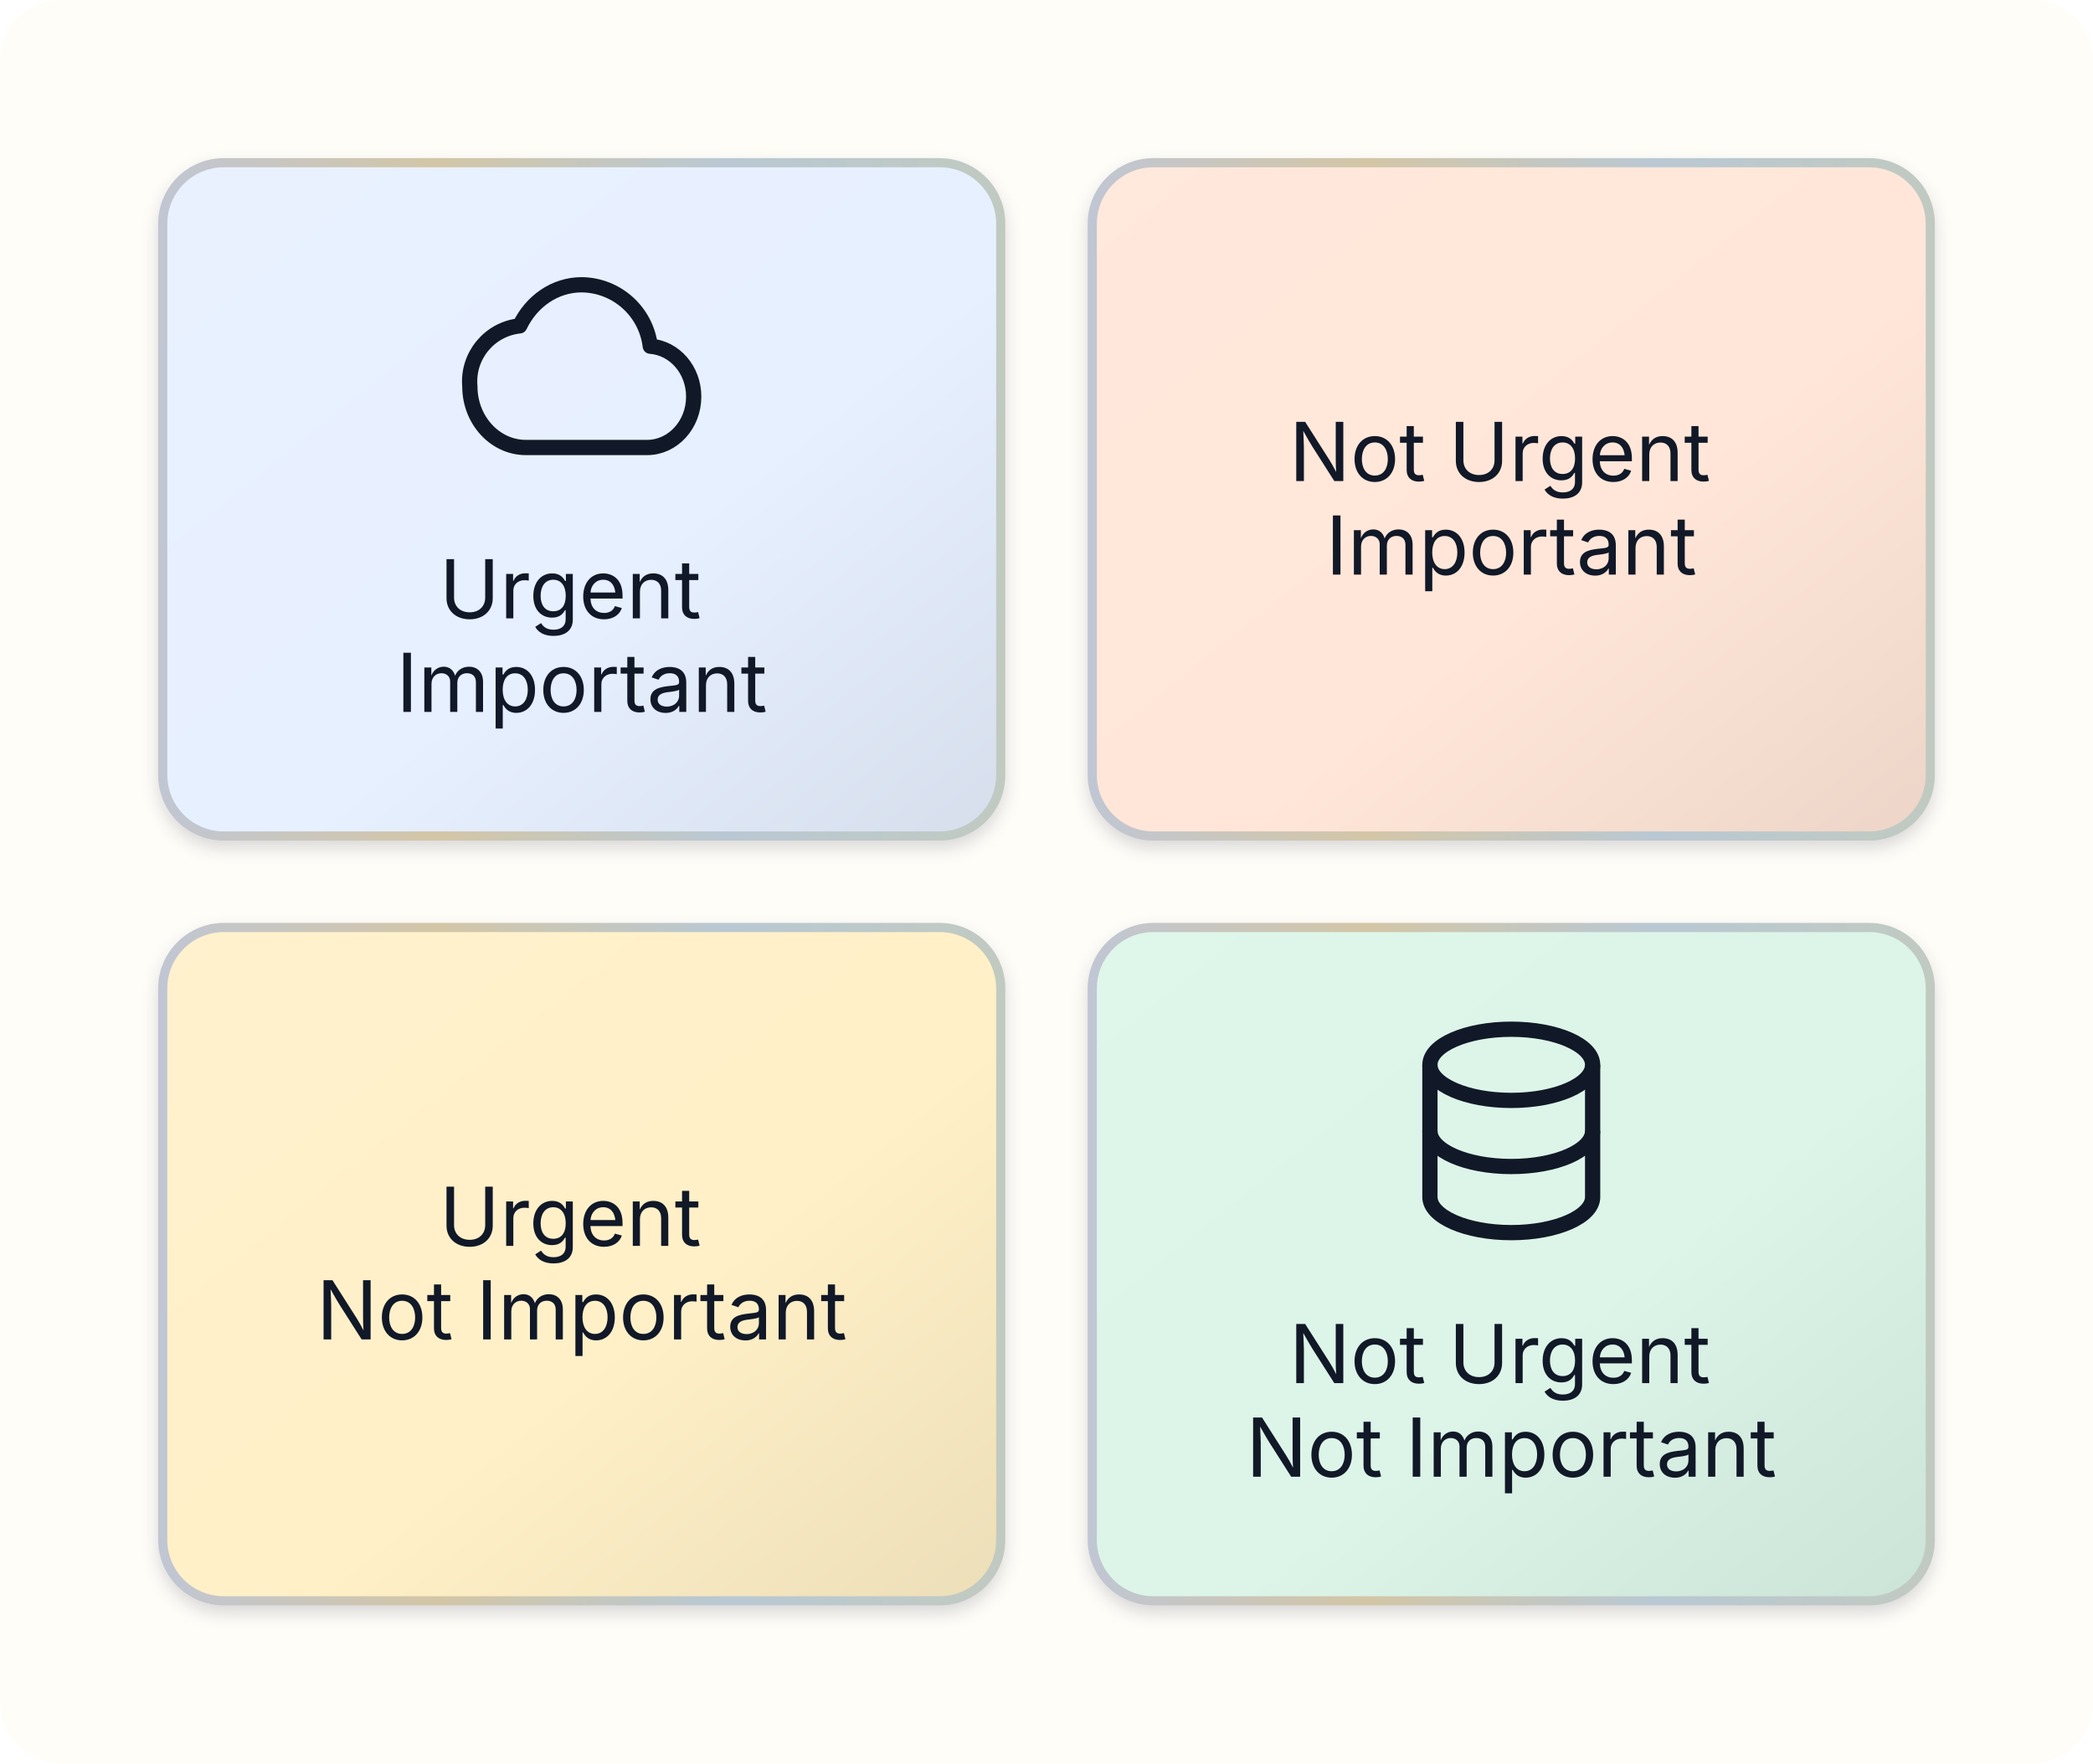
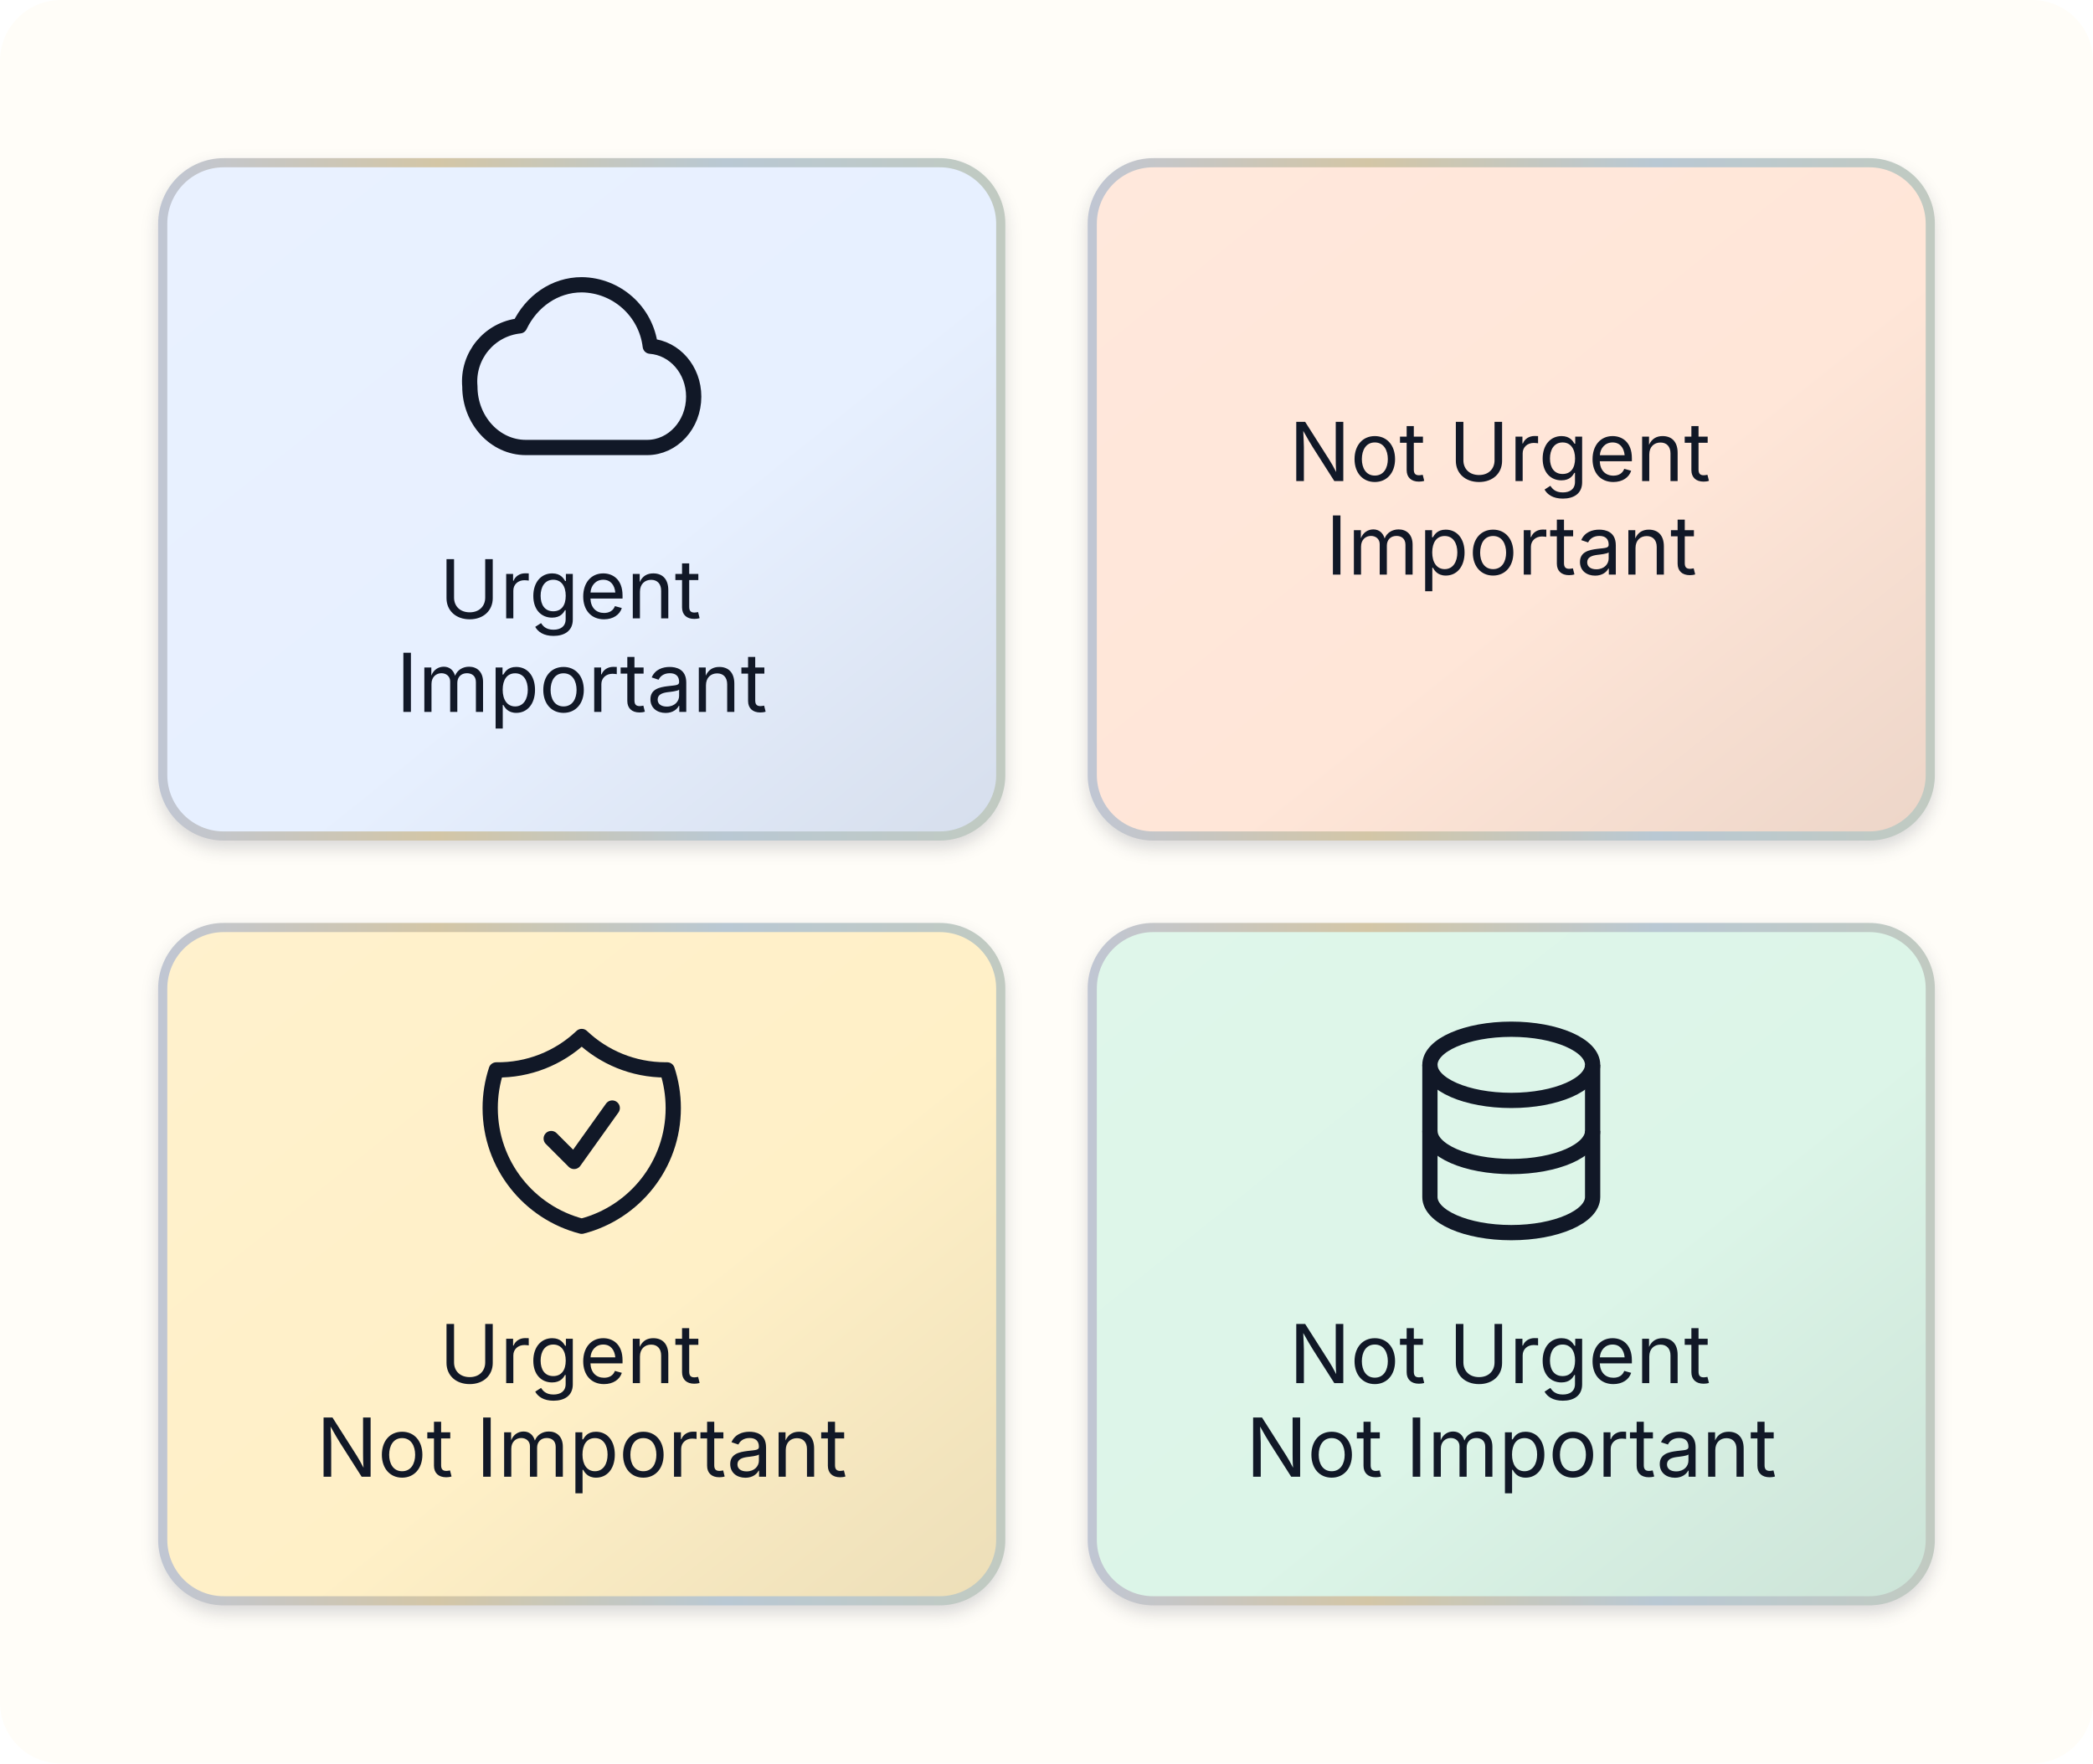
<svg xmlns="http://www.w3.org/2000/svg" width="411.60" height="346.80" viewBox="0 0 411.60 346.80">
  <defs>
    <marker id="arrowhead" markerWidth="10" markerHeight="7" refX="9" refY="3.5" orient="auto">
      <polygon points="0 0, 10 3.5, 0 7" fill="#173F6D" />
    </marker>
    <marker id="arrowhead-open" markerWidth="12" markerHeight="9" refX="11" refY="4.50" orient="auto">
      <polygon points="0 0, 12 4.50, 0 9" fill="#FFFDF8" stroke="#173F6D" stroke-width="1.50" />
    </marker>
    <marker id="arrowhead-filled-diamond" markerWidth="14" markerHeight="9" refX="1" refY="4.50" orient="auto">
      <polygon points="1 4.50, 7 1, 13 4.50, 7 8" fill="#173F6D" />
    </marker>
    <marker id="arrowhead-open-diamond" markerWidth="14" markerHeight="9" refX="1" refY="4.50" orient="auto">
      <polygon points="1 4.50, 7 1, 13 4.50, 7 8" fill="#FFFDF8" stroke="#173F6D" stroke-width="1.50" />
    </marker>
  </defs>
  <rect width="411.60" height="346.80" fill="#FFFDF8" rx="12.00" ry="12.00" />
  <g transform="translate(32.00,32.00)">
    <defs>
      <linearGradient id="node-0-fill-gradient" x1="0%" y1="0%" x2="100%" y2="100%">
        <stop offset="0%" stop-color="#E9F1FF" />
        <stop offset="58%" stop-color="#E7F0FF" />
        <stop offset="100%" stop-color="#D6DEEC" />
      </linearGradient>
      <linearGradient id="node-0-stroke-gradient" x1="0%" y1="0%" x2="100%" y2="0%">
        <stop offset="0%" stop-color="#C0C6D3" />
        <stop offset="33%" stop-color="#D3C6A6" />
        <stop offset="67%" stop-color="#B9C8D3" />
        <stop offset="100%" stop-color="#C1CAC1" />
      </linearGradient>
    </defs>
    <defs>
      <filter id="node-0-soft-shadow" x="-8%" y="-8%" width="124%" height="136%" color-interpolation-filters="sRGB">
        <feGaussianBlur in="SourceAlpha" stdDeviation="1.65" result="shadow-blur" />
        <feOffset in="shadow-blur" dx="0.00" dy="1.55" result="shadow-offset" />
        <feFlood flood-color="#0F172A" flood-opacity="0.16" result="shadow-color" />
        <feComposite in="shadow-color" in2="shadow-offset" operator="in" result="shadow" />
        <feMerge>
          <feMergeNode in="shadow" />
          <feMergeNode in="SourceGraphic" />
        </feMerge>
      </filter>
    </defs>
    <rect width="164.80" height="132.40" rx="12.00" ry="12.00" fill="url(#node-0-fill-gradient)" stroke="url(#node-0-stroke-gradient)" stroke-width="1.80" filter="url(#node-0-soft-shadow)" />
    <g transform="translate(58.40,16.00)">
      <svg width="48.00" height="48.00" viewBox="0 0 24 24" overflow="visible" color="#111827">
        <path d="M18.74 10.04A6.87 6.87 0 0 0 12 4C9.34 4 7.05 5.64 5.9 8.04A5.5 5.5 0 0 0 1 14c0 3.31 2.47 6 5.5 6h11.93c2.53 0 4.58-2.24 4.58-5 0-2.64-1.88-4.78-4.27-4.96z" fill="none" stroke="currentColor" stroke-width="1.5" stroke-linejoin="round" />
      </svg>
    </g>
    <text x="82.40" y="89.60" text-anchor="middle" font-family="&quot;Segoe UI&quot;, Inter, Arial, sans-serif" font-size="16.00" fill="#111827">
      <tspan x="82.40" y="89.60">Urgent</tspan>
      <tspan x="82.40" dy="18.40">Important</tspan>
    </text>
  </g>
  <g transform="translate(214.80,32.00)">
    <defs>
      <linearGradient id="node-1-fill-gradient" x1="0%" y1="0%" x2="100%" y2="100%">
        <stop offset="0%" stop-color="#FFE8DC" />
        <stop offset="58%" stop-color="#FFE6D8" />
        <stop offset="100%" stop-color="#ECD5C8" />
      </linearGradient>
      <linearGradient id="node-1-stroke-gradient" x1="0%" y1="0%" x2="100%" y2="0%">
        <stop offset="0%" stop-color="#C0C6D3" />
        <stop offset="33%" stop-color="#D3C6A6" />
        <stop offset="67%" stop-color="#B9C8D3" />
        <stop offset="100%" stop-color="#C1CAC1" />
      </linearGradient>
    </defs>
    <defs>
      <filter id="node-1-soft-shadow" x="-8%" y="-8%" width="124%" height="136%" color-interpolation-filters="sRGB">
        <feGaussianBlur in="SourceAlpha" stdDeviation="1.65" result="shadow-blur" />
        <feOffset in="shadow-blur" dx="0.00" dy="1.55" result="shadow-offset" />
        <feFlood flood-color="#0F172A" flood-opacity="0.16" result="shadow-color" />
        <feComposite in="shadow-color" in2="shadow-offset" operator="in" result="shadow" />
        <feMerge>
          <feMergeNode in="shadow" />
          <feMergeNode in="SourceGraphic" />
        </feMerge>
      </filter>
    </defs>
    <rect width="164.80" height="132.40" rx="12.00" ry="12.00" fill="url(#node-1-fill-gradient)" stroke="url(#node-1-stroke-gradient)" stroke-width="1.80" filter="url(#node-1-soft-shadow)" />
    <text x="82.40" y="62.60" text-anchor="middle" font-family="&quot;Segoe UI&quot;, Inter, Arial, sans-serif" font-size="16.00" fill="#111827">
      <tspan x="82.40" y="62.60">Not Urgent</tspan>
      <tspan x="82.40" dy="18.40">Important</tspan>
    </text>
  </g>
  <g transform="translate(32.00,182.40)">
    <defs>
      <linearGradient id="node-2-fill-gradient" x1="0%" y1="0%" x2="100%" y2="100%">
        <stop offset="0%" stop-color="#FFF1CD" />
        <stop offset="58%" stop-color="#FFF0C7" />
        <stop offset="100%" stop-color="#ECDEB8" />
      </linearGradient>
      <linearGradient id="node-2-stroke-gradient" x1="0%" y1="0%" x2="100%" y2="0%">
        <stop offset="0%" stop-color="#C0C6D3" />
        <stop offset="33%" stop-color="#D3C6A6" />
        <stop offset="67%" stop-color="#B9C8D3" />
        <stop offset="100%" stop-color="#C1CAC1" />
      </linearGradient>
    </defs>
    <defs>
      <filter id="node-2-soft-shadow" x="-8%" y="-8%" width="124%" height="136%" color-interpolation-filters="sRGB">
        <feGaussianBlur in="SourceAlpha" stdDeviation="1.65" result="shadow-blur" />
        <feOffset in="shadow-blur" dx="0.00" dy="1.55" result="shadow-offset" />
        <feFlood flood-color="#0F172A" flood-opacity="0.16" result="shadow-color" />
        <feComposite in="shadow-color" in2="shadow-offset" operator="in" result="shadow" />
        <feMerge>
          <feMergeNode in="shadow" />
          <feMergeNode in="SourceGraphic" />
        </feMerge>
      </filter>
    </defs>
    <rect width="164.80" height="132.40" rx="12.00" ry="12.00" fill="url(#node-2-fill-gradient)" stroke="url(#node-2-stroke-gradient)" stroke-width="1.80" filter="url(#node-2-soft-shadow)" />
-     <text x="82.40" y="62.60" text-anchor="middle" font-family="&quot;Segoe UI&quot;, Inter, Arial, sans-serif" font-size="16.00" fill="#111827">
-       <tspan x="82.40" y="62.60">Urgent</tspan>
+     <g transform="translate(58.40,16.00)">
+       <svg width="48.00" height="48.00" viewBox="0 0 24 24" overflow="visible" color="#111827">
+         <path d="M9 12.75 11.25 15 15 9.75m-3-7.036A11.959 11.959 0 0 1 3.598 6 11.99 11.99 0 0 0 3 9.749c0 5.592 3.824 10.29 9 11.623 5.176-1.332 9-6.03 9-11.622 0-1.31-.21-2.571-.598-3.751h-.152c-3.196 0-6.1-1.248-8.25-3.285Z" fill="none" stroke="currentColor" stroke-width="1.5" stroke-linecap="round" stroke-linejoin="round" />
+       </svg>
+     </g>
+     <text x="82.40" y="89.60" text-anchor="middle" font-family="&quot;Segoe UI&quot;, Inter, Arial, sans-serif" font-size="16.00" fill="#111827">
+       <tspan x="82.40" y="89.60">Urgent</tspan>
      <tspan x="82.40" dy="18.40">Not Important</tspan>
    </text>
  </g>
  <g transform="translate(214.80,182.40)">
    <defs>
      <linearGradient id="node-3-fill-gradient" x1="0%" y1="0%" x2="100%" y2="100%">
        <stop offset="0%" stop-color="#DFF6EA" />
        <stop offset="58%" stop-color="#DCF5E8" />
        <stop offset="100%" stop-color="#CCE3D7" />
      </linearGradient>
      <linearGradient id="node-3-stroke-gradient" x1="0%" y1="0%" x2="100%" y2="0%">
        <stop offset="0%" stop-color="#C0C6D3" />
        <stop offset="33%" stop-color="#D3C6A6" />
        <stop offset="67%" stop-color="#B9C8D3" />
        <stop offset="100%" stop-color="#C1CAC1" />
      </linearGradient>
    </defs>
    <defs>
      <filter id="node-3-soft-shadow" x="-8%" y="-8%" width="124%" height="136%" color-interpolation-filters="sRGB">
        <feGaussianBlur in="SourceAlpha" stdDeviation="1.65" result="shadow-blur" />
        <feOffset in="shadow-blur" dx="0.00" dy="1.55" result="shadow-offset" />
        <feFlood flood-color="#0F172A" flood-opacity="0.16" result="shadow-color" />
        <feComposite in="shadow-color" in2="shadow-offset" operator="in" result="shadow" />
        <feMerge>
          <feMergeNode in="shadow" />
          <feMergeNode in="SourceGraphic" />
        </feMerge>
      </filter>
    </defs>
    <rect width="164.80" height="132.40" rx="12.00" ry="12.00" fill="url(#node-3-fill-gradient)" stroke="url(#node-3-stroke-gradient)" stroke-width="1.80" filter="url(#node-3-soft-shadow)" />
    <g transform="translate(58.40,16.00)">
      <svg width="48.00" height="48.00" viewBox="0 0 24 24" overflow="visible" color="#111827">
        <g fill="none" stroke="currentColor" stroke-width="1.5">
          <ellipse cx="12" cy="5.5" rx="8" ry="3.5" />
          <path d="M4 5.5v13c0 1.93 3.58 3.5 8 3.5s8-1.57 8-3.5v-13" />
          <path d="M4 12c0 1.93 3.58 3.5 8 3.5s8-1.57 8-3.5" />
        </g>
      </svg>
    </g>
    <text x="82.40" y="89.60" text-anchor="middle" font-family="&quot;Segoe UI&quot;, Inter, Arial, sans-serif" font-size="16.00" fill="#111827">
      <tspan x="82.40" y="89.60">Not Urgent</tspan>
      <tspan x="82.40" dy="18.40">Not Important</tspan>
    </text>
  </g>
</svg>
